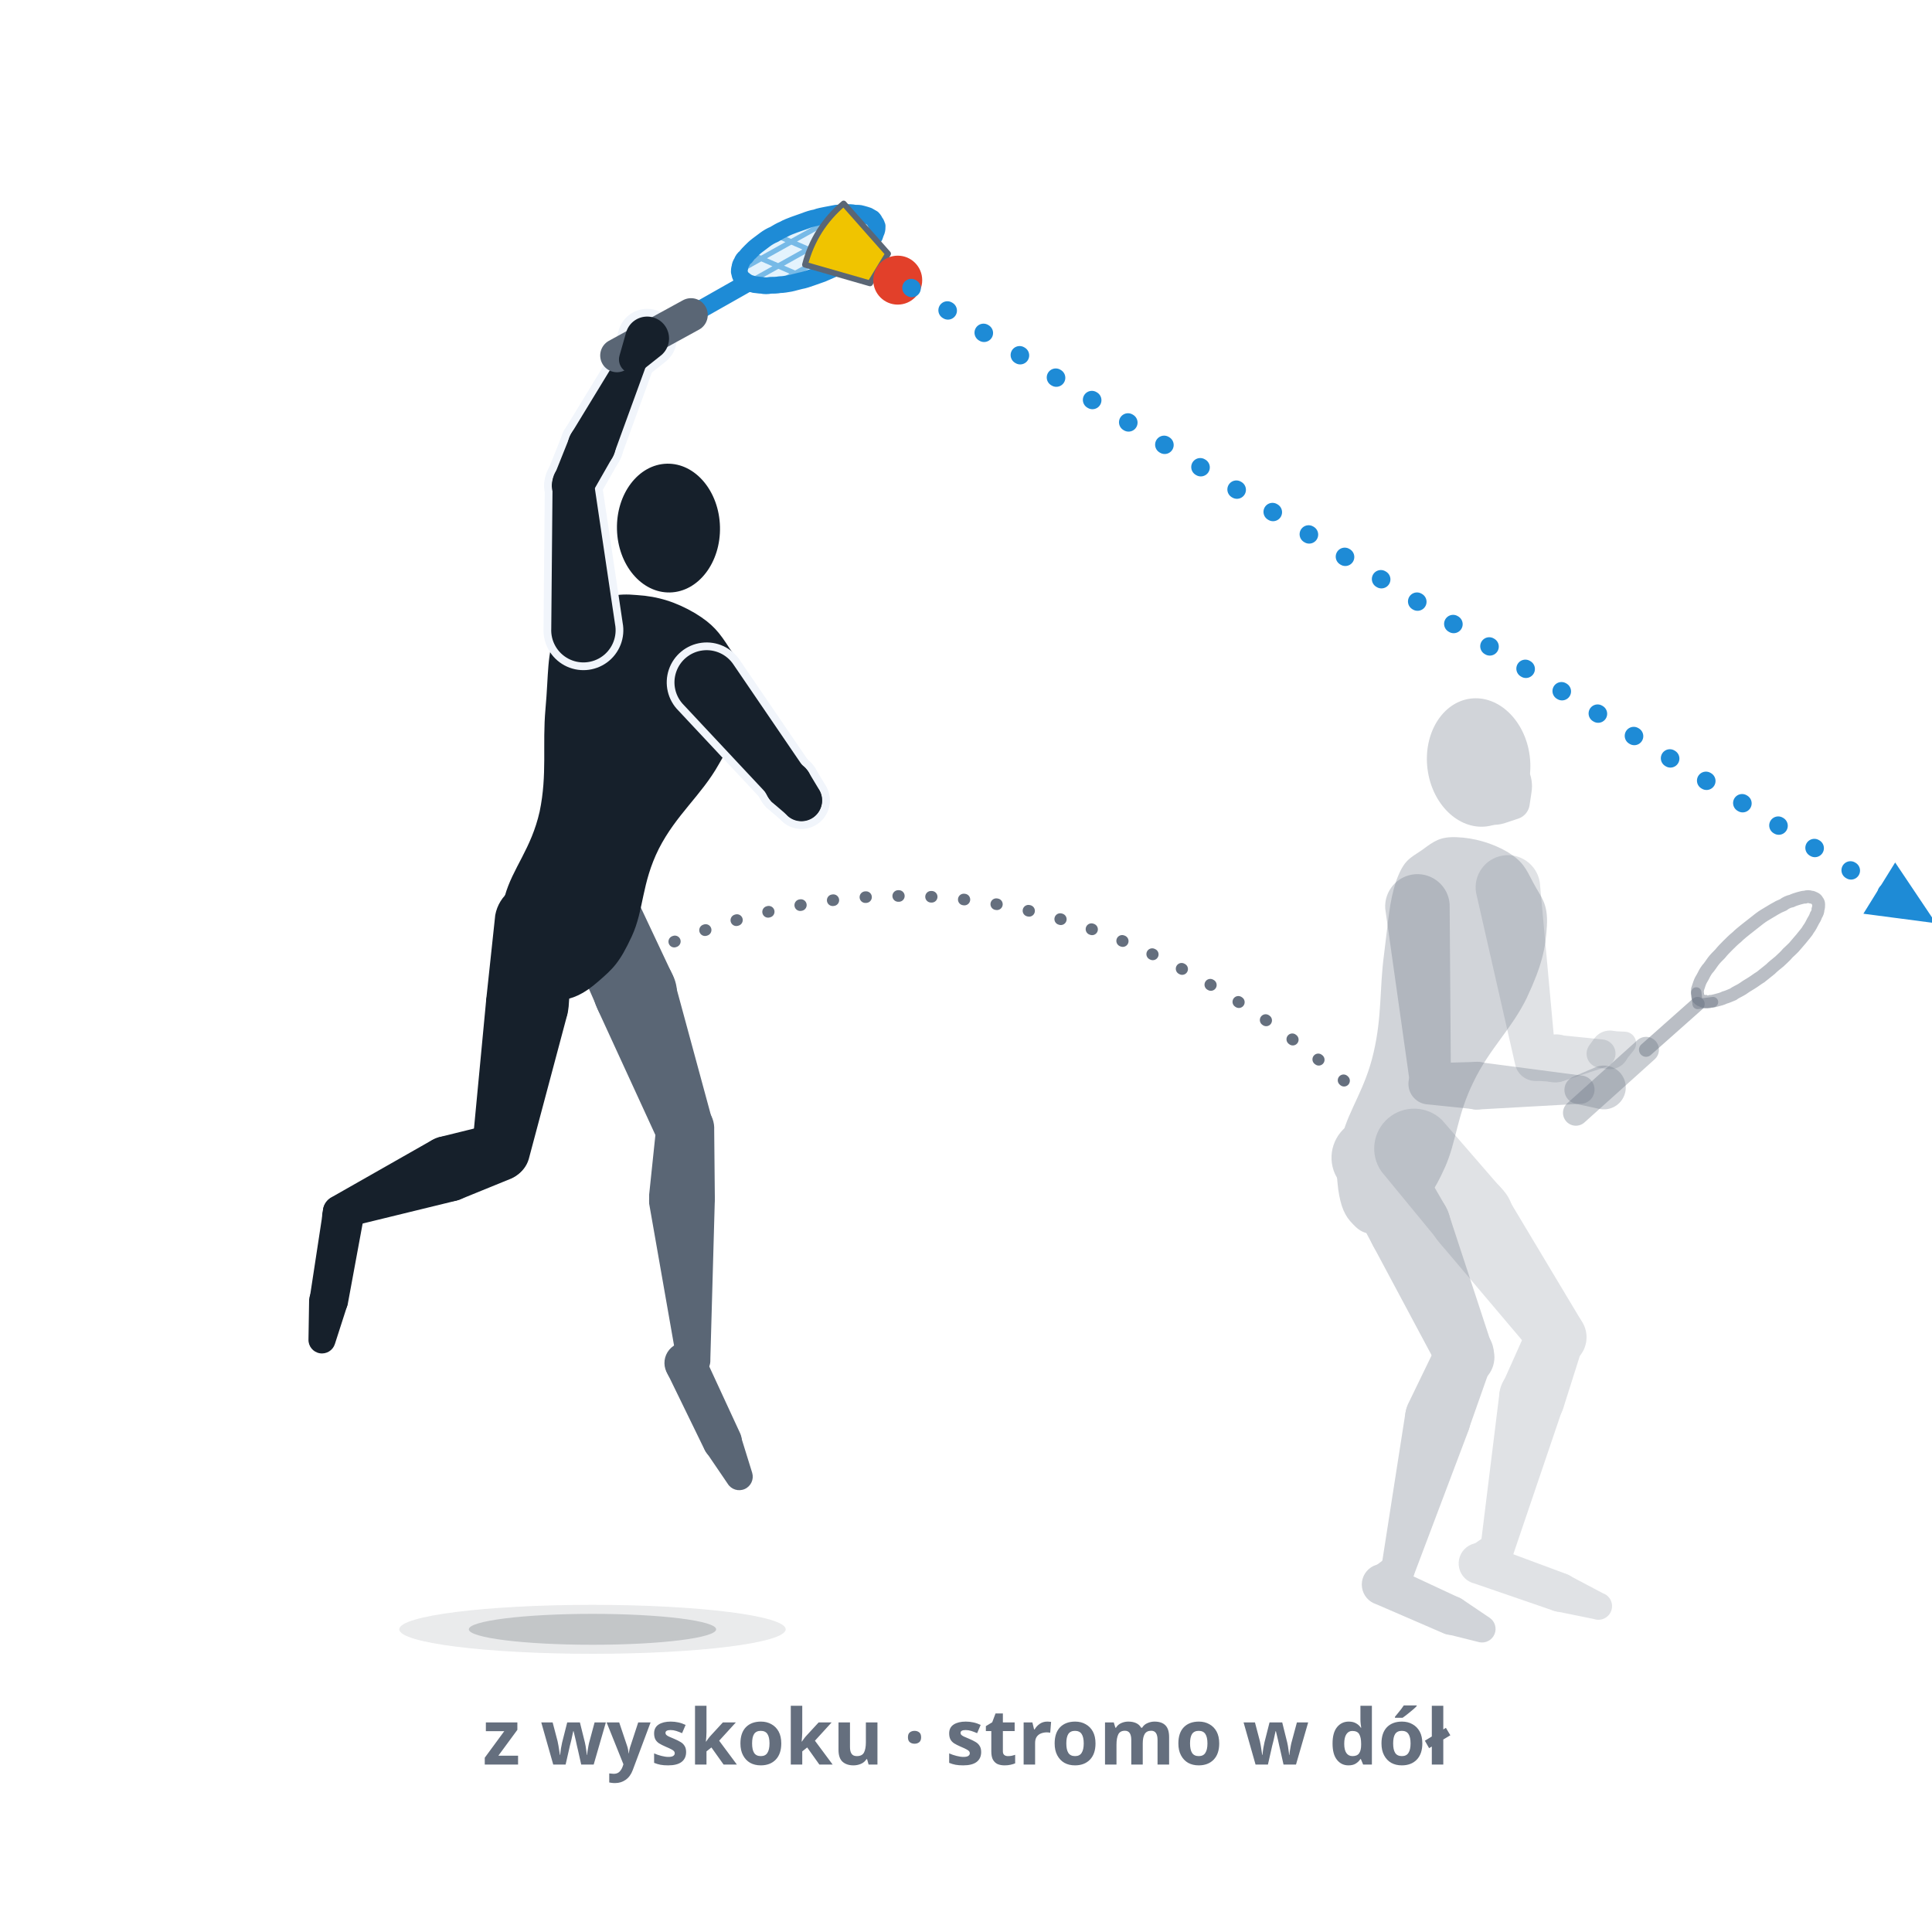
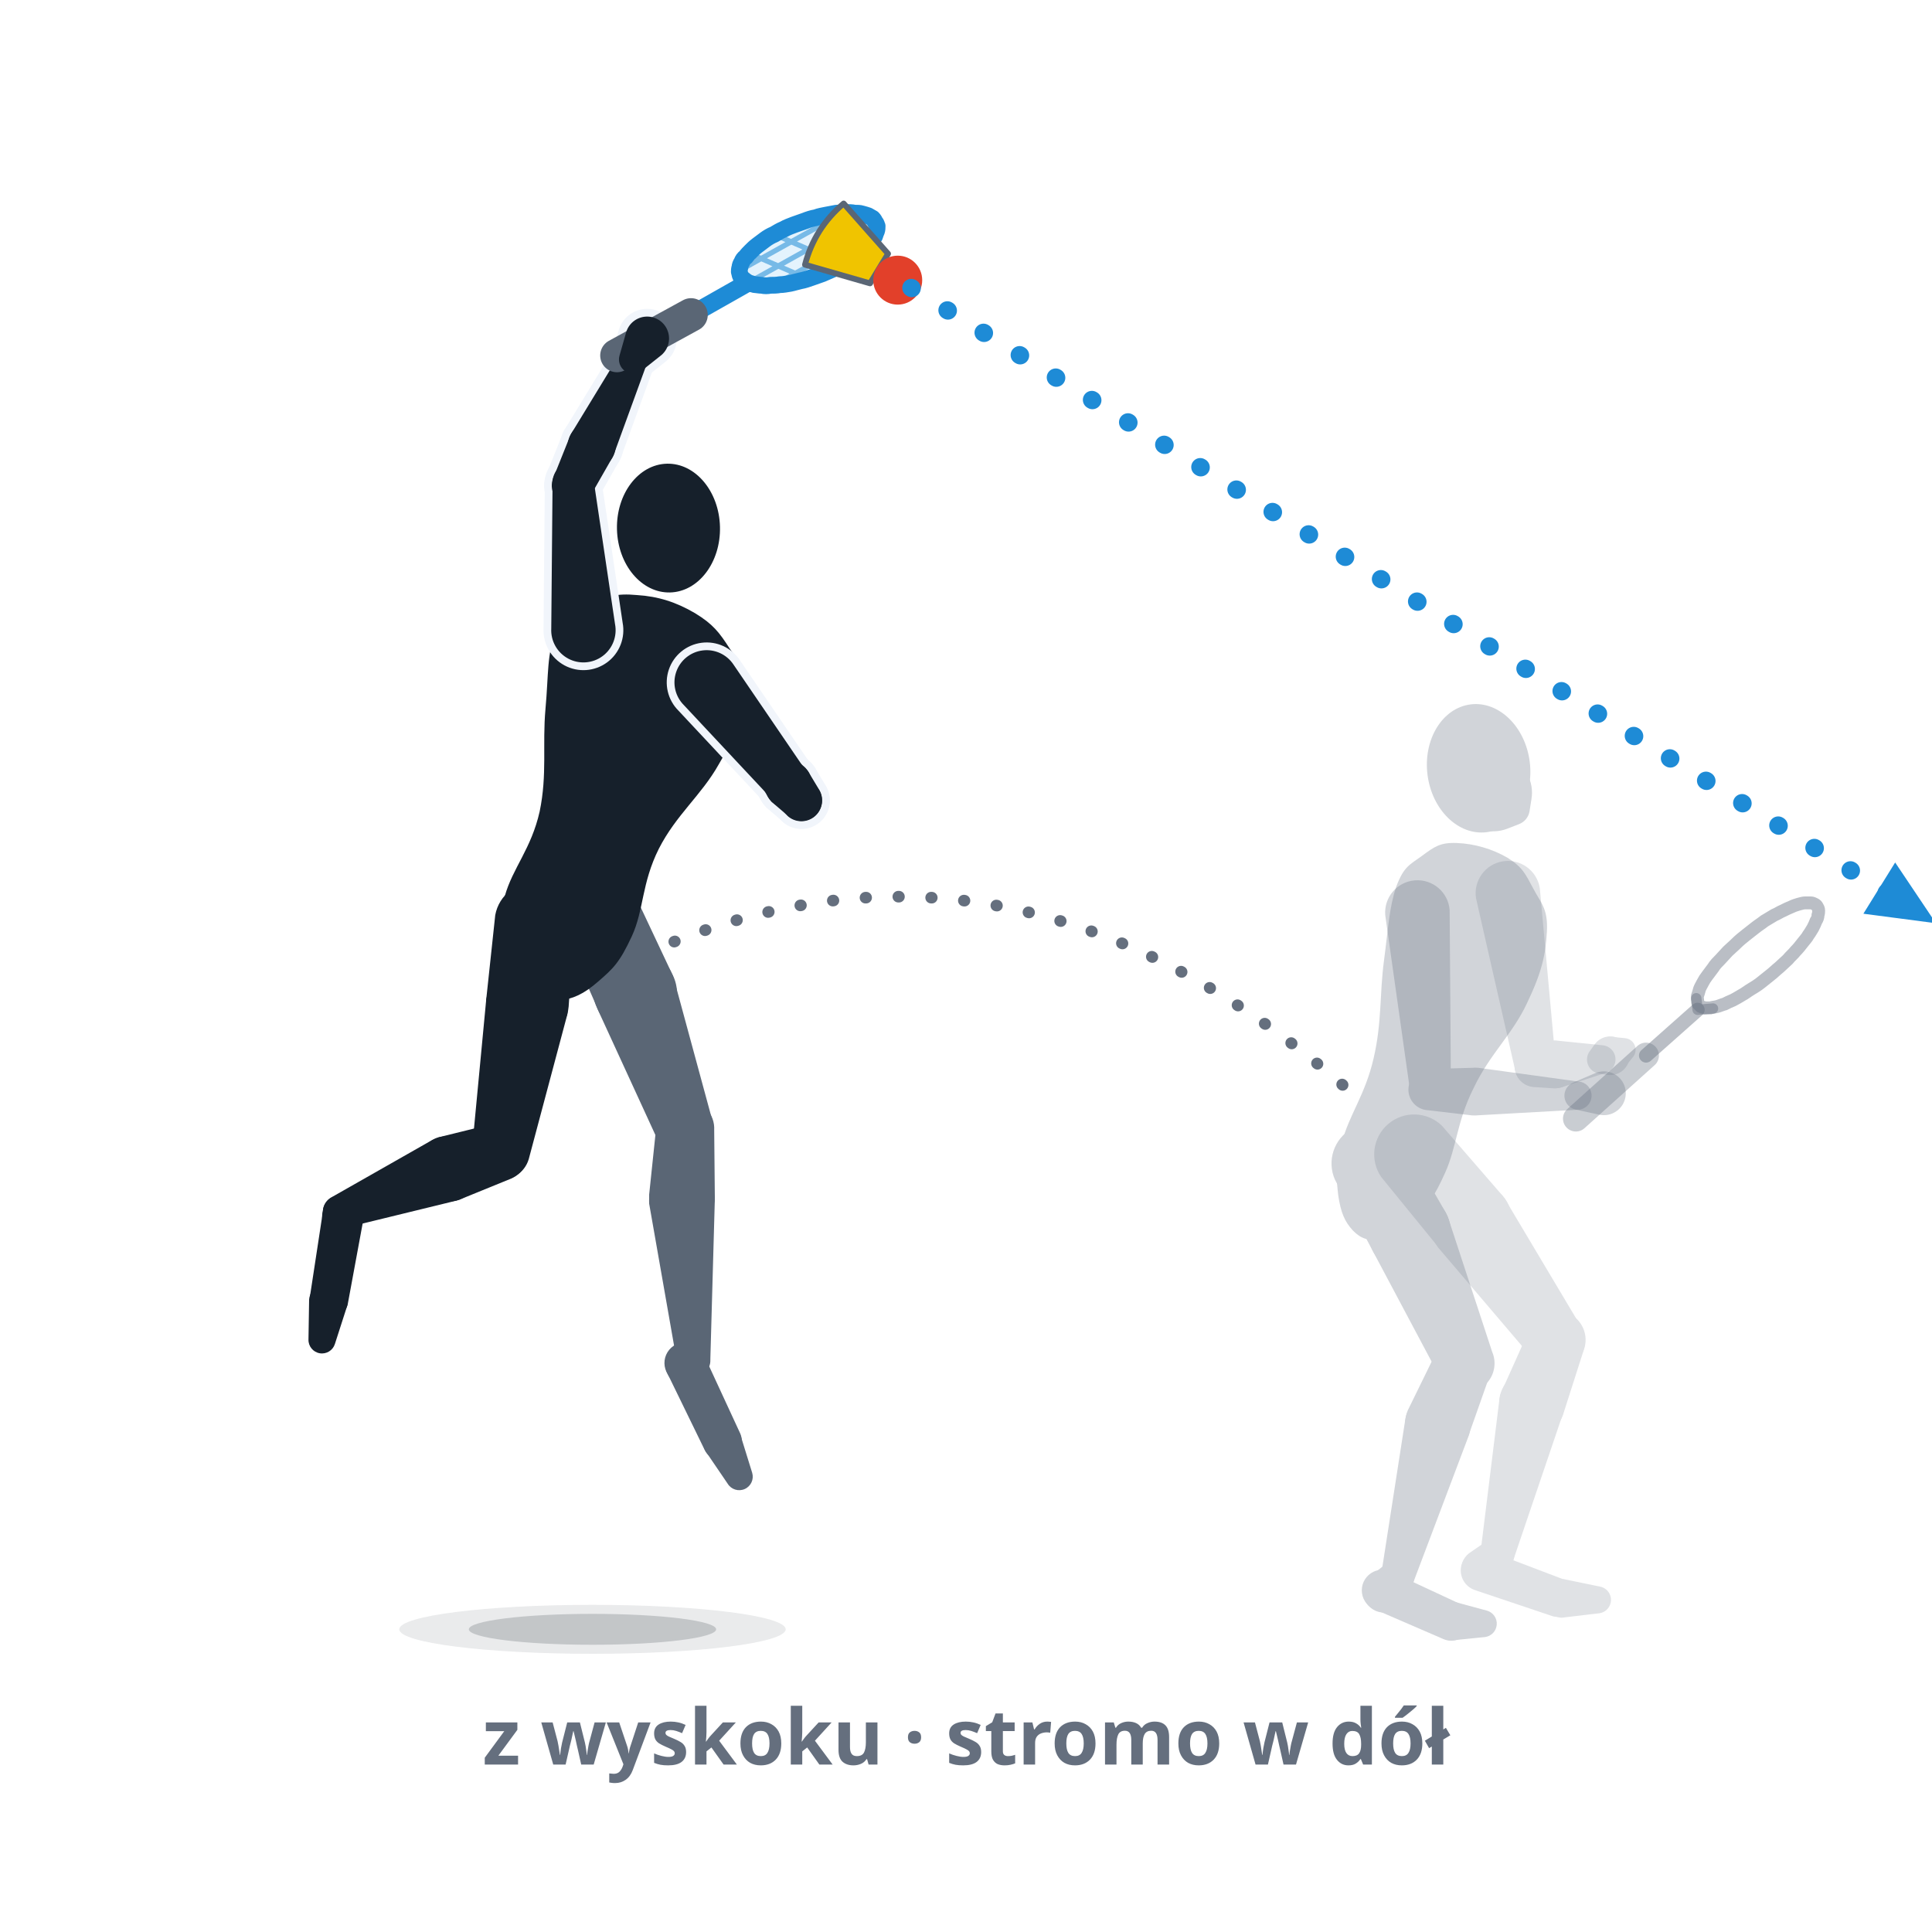
<svg xmlns="http://www.w3.org/2000/svg" viewBox="0 0 300 300" role="img" data-quelle="figuren" aria-label="Smecz z wyskoku: gracz trafia w najwyższym punkcie wyskoku, nogi w nożycach, i bije speedera stromo do przodu w dół. Obok blado miękkie lądowanie na przodostopiu obu stóp, w gotowości do dalszej gry.">
  <style>
    .s-k{fill:var(--tinte,#16202b)}
    .s-f{fill:var(--tinte-2,#5a6675)}
    .s-gk{fill:var(--tinte-3,#656f7e);opacity:.3}
    .s-gf{fill:var(--tinte-3,#656f7e);opacity:.2}
    .s-x{fill:var(--flaeche-2,#f1f5fb);stroke:var(--flaeche-2,#f1f5fb);stroke-width:2.4;stroke-linejoin:round}
    .s-rf{fill:var(--primaer,#38a4f1);opacity:.14}
    .s-rs{fill:none;stroke:var(--primaer-dunkel,#1e8bd6);stroke-width:.8;opacity:.55}
    .s-rr{fill:none;stroke:var(--primaer-dunkel,#1e8bd6);stroke-width:2.6;stroke-linejoin:round}
    .s-rh{fill:none;stroke:var(--primaer-dunkel,#1e8bd6);stroke-width:2.1;stroke-linecap:round;stroke-linejoin:round}
    .s-rsch{fill:none;stroke:var(--primaer-dunkel,#1e8bd6);stroke-width:2.8;stroke-linecap:round}
    .s-rg{fill:none;stroke:var(--tinte-2,#5a6675);stroke-width:5.2;stroke-linecap:round}
    .s-gr{fill:none;stroke:var(--tinte-3,#656f7e);stroke-width:2;opacity:.45}
    .s-gh{fill:none;stroke:var(--tinte-3,#656f7e);stroke-width:1.6;opacity:.45;stroke-linecap:round;stroke-linejoin:round}
    .s-gsch{fill:none;stroke:var(--tinte-3,#656f7e);stroke-width:2.2;opacity:.45;stroke-linecap:round}
    .s-gg{fill:none;stroke:var(--tinte-3,#656f7e);stroke-width:4;opacity:.35;stroke-linecap:round}
    .s-korb{fill:var(--speeder-korb,#f0c400);stroke:var(--tinte-2,#5a6675);stroke-width:.9;stroke-linejoin:round}
    .s-kappe{fill:var(--speeder-kappe,#e2402a)}
    .s-sch{fill:var(--schatten-boden,#16202b2e)}
    .s-schw{fill:var(--schatten-boden,#16202b2e);opacity:.5}
    .s-bahn{fill:none;stroke:var(--primaer-dunkel,#1e8bd6);stroke-width:2.8;stroke-dasharray:.1 6.5;stroke-linecap:round}
    .s-blick{fill:none;stroke:var(--tinte-3,#656f7e);stroke-width:1.8;stroke-dasharray:.1 5;stroke-linecap:round}
    .s-mk{fill:var(--primaer-dunkel,#1e8bd6)}
    .st{fill:var(--tinte-3,#656f7e);font:600 12px/1 system-ui,sans-serif;text-anchor:middle}
  </style>
  <defs>
    <marker id="p020" viewBox="0 0 10 10" markerWidth="4.4" markerHeight="4.4" refX="5" refY="5" orient="auto">
      <path d="M1,1.2 L9.4,5 L1,8.8 Z" class="s-mk" />
    </marker>
  </defs>
  <ellipse class="s-schw" cx="92" cy="253" rx="30" ry="3.8" />
  <ellipse class="s-sch" cx="92" cy="253" rx="19.2" ry="2.4" />
  <g class="s-gf">
-     <path d="M214.5,181.9L223.3,192.6A6.4,6.4 0 1 0 233,184.4L223.9,173.9A6.2,6.2 0 0 0 214.5,181.9Z" />
-     <path d="M223.3,192.7L238.2,210.3A4.5,4.5 0 0 0 245.5,205L233.7,185.3A6.4,6.4 0 1 0 223.3,192.7Z" />
-     <path d="M237.5,205.5L233.2,215.1A5.1,5.1 0 1 0 242.7,218.8L245.9,208.7A4.5,4.5 0 0 0 237.5,205.5Z" />
-     <path d="M232.8,216.6L229.9,240.1A2.6,2.6 0 0 0 235,241.3L242.6,218.9A5.1,5.1 0 1 0 232.8,216.6Z" />
-     <path d="M231,238.3L228.1,240.3A3.2,3.2 0 1 0 232.6,244.8L234.6,241.9A2.6,2.6 0 0 0 231,238.3Z" />
-     <path d="M229,245.9L241.2,250.1A3,3 0 0 0 243.2,244.4L231.1,239.9A3.2,3.2 0 1 0 229,245.9Z" />
-     <path d="M241.6,250.2L247.5,251.4A2.1,2.1 0 0 0 248.9,247.4L243.6,244.6A3,3 0 1 0 241.6,250.2Z" />
+     <path d="M214.5,182.8L223.3,193.6A6.4,6.4 0 1 0 233,185.3L223.9,174.8A6.2,6.2 0 0 0 214.5,182.8Z" />
+     <path d="M223.3,193.7L238.2,211.2A4.5,4.5 0 0 0 245.5,206L233.7,186.2A6.4,6.4 0 1 0 223.3,193.7Z" />
+     <path d="M237.5,206.4L233.2,216A5.1,5.1 0 1 0 242.7,219.7L245.9,209.7A4.5,4.5 0 0 0 237.5,206.4Z" />
+     <path d="M232.8,217.5L229.9,241A2.6,2.6 0 0 0 235,242.2L242.6,219.8A5.1,5.1 0 1 0 232.8,217.5Z" />
+     <path d="M231,239.2L228.1,241.2A3.2,3.2 0 1 0 232.6,245.7L234.6,242.9A2.6,2.6 0 0 0 231,239.2Z" />
+     <path d="M229,246.9L241.2,251A3,3 0 0 0 243.2,245.4L231.1,240.8A3.2,3.2 0 1 0 229,246.9Z" />
+     <path d="M242.5,251.2L248.4,250.5A2.1,2.1 0 0 0 248.6,246.4L242.8,245.2A3,3 0 1 0 242.5,251.2Z" />
  </g>
  <g class="s-gf">
-     <path d="M229.2,138.6L235.3,165.4A3.2,3.2 0 0 0 241.6,164.4L239.1,137A5,5 0 1 0 229.2,138.6Z" />
-     <path d="M238.3,167.8L241.3,168A3.7,3.7 0 1 0 240.5,160.8L237.6,161.6A3.2,3.2 0 0 0 238.3,167.8Z" />
-     <path d="M242.6,167.9L249.3,165.7A2.2,2.2 0 0 0 248.8,161.4L241.9,160.7A3.7,3.7 0 1 0 242.6,167.9Z" />
+     <path d="M229.2,139.5L235.3,166.3A3.2,3.2 0 0 0 241.6,165.3L239.1,137.9A5,5 0 1 0 229.2,139.5Z" />
+     <path d="M238.3,168.8L241.3,169A3.7,3.7 0 1 0 240.5,161.7L237.6,162.5A3.2,3.2 0 0 0 238.3,168.8Z" />
+     <path d="M242.6,168.8L249.3,166.6A2.2,2.2 0 0 0 248.8,162.3L241.9,161.6A3.7,3.7 0 1 0 242.6,168.8Z" />
  </g>
  <g class="s-gf">
-     <path d="M248.3,165.8L249.6,166A3,3 0 1 0 247.6,161.2L246.8,162.3A2.2,2.2 0 0 0 248.3,165.8Z" />
-     <path d="M252.3,164.8L253.6,163.2A1.8,1.8 0 0 0 252.3,160.2L250.2,160.1A2.9,2.9 0 1 0 252.3,164.8Z" />
+     <path d="M248.3,166.7L249.6,166.9A3,3 0 1 0 247.6,162.2L246.8,163.3A2.2,2.2 0 0 0 248.3,166.7Z" />
+     <path d="M252.3,165.7L253.6,164.1A1.8,1.8 0 0 0 252.3,161.2L250.2,161A2.9,2.9 0 1 0 252.3,165.7Z" />
  </g>
  <g class="s-gk">
-     <path d="M234.1,132.3C236.5,133.8 236.9,134.8 238.1,137.1C239.3,139.4 240.4,140.2 240.2,143.8C240,147.3 239.4,150 237.1,154.9C234.8,159.7 231.3,162.8 228.8,168C226.2,173.3 226.2,177.1 224.4,181.2C222.6,185.2 221.7,186.1 219.7,188.2C217.7,190.2 216.3,191 214.4,191.4C212.5,191.8 211.4,191.5 210.1,190.1C208.8,188.8 208.2,187.4 207.8,184.7C207.5,181.9 207.3,180.7 208.4,176.4C209.5,172.2 212,169.1 213.3,163.4C214.6,157.8 214.2,153.6 214.9,148.3C215.6,142.9 215.7,140.1 216.8,136.8C218,133.5 218.9,133.3 220.8,132C222.7,130.6 223.6,129.9 226.2,130C228.9,130.1 231.7,130.9 234.1,132.3Z" />
-     <path d="M207.3,182.3L213.3,193.6A6.4,6.4 0 1 0 224.5,187.4L218.1,176.3A6.2,6.2 0 0 0 207.3,182.3Z" />
-     <path d="M213.3,193.6L223.4,212.5A4.5,4.5 0 0 0 231.7,209L225,188.6A6.4,6.4 0 1 0 213.3,193.6Z" />
-     <path d="M223.3,208.4L218.6,218.1A5.1,5.1 0 1 0 228,222.1L231.6,211.9A4.5,4.5 0 0 0 223.3,208.4Z" />
-     <path d="M218.2,219.6L214.5,243.3A2.6,2.6 0 0 0 219.5,244.7L228,222.2A5.1,5.1 0 1 0 218.2,219.6Z" />
-     <path d="M215.5,241.7L213,243.6A3.2,3.2 0 1 0 217.7,247.8L219.3,245.1A2.6,2.6 0 0 0 215.5,241.7Z" />
-     <path d="M213.7,249.1L224.1,253.6A3,3 0 0 0 226.6,248.1L216.3,243.3A3.2,3.2 0 1 0 213.7,249.1Z" />
-     <path d="M224.5,253.7L229.7,255A2.1,2.1 0 0 0 231.3,251.2L227,248.3A3,3 0 1 0 224.5,253.7Z" />
+     <path d="M234.1,133.2C236.5,134.7 236.9,135.8 238.1,138C239.3,140.3 240.4,141.1 240.2,144.7C240,148.3 239.4,151 237.1,155.8C234.8,160.7 231.3,163.7 228.8,169C226.2,174.2 226.2,178.1 224.4,182.1C222.6,186.1 221.7,187.1 219.7,189.1C217.7,191.2 216.3,192 214.4,192.4C212.5,192.7 211.4,192.4 210.1,191.1C208.8,189.7 208.2,188.3 207.8,185.6C207.5,182.8 207.3,181.6 208.4,177.3C209.5,173.1 212,170 213.3,164.3C214.6,158.7 214.2,154.5 214.9,149.2C215.6,143.9 215.7,141 216.8,137.7C218,134.5 218.9,134.3 220.8,132.9C222.7,131.5 223.6,130.8 226.2,130.9C228.9,131 231.7,131.8 234.1,133.2Z" />
+     <path d="M207.3,183.2L213.3,194.5A6.4,6.4 0 1 0 224.5,188.3L218.1,177.2A6.2,6.2 0 0 0 207.3,183.2Z" />
+     <path d="M213.3,194.5L223.4,213.5A4.5,4.5 0 0 0 231.7,209.9L225,189.5A6.4,6.4 0 1 0 213.3,194.5Z" />
+     <path d="M223.3,209.4L218.6,219A5.1,5.1 0 1 0 228,223L231.6,212.8A4.5,4.5 0 0 0 223.3,209.4Z" />
+     <path d="M218.2,220.5L214.5,244.3A2.6,2.6 0 0 0 219.5,245.6L228,223.1A5.1,5.1 0 1 0 218.2,220.5Z" />
+     <path d="M215.5,242.6L213,244.6A3.2,3.2 0 1 0 217.7,248.7L219.3,246A2.6,2.6 0 0 0 215.5,242.6Z" />
+     <path d="M213.7,250L224.1,254.5A3,3 0 0 0 226.6,249L216.3,244.2A3.2,3.2 0 1 0 213.7,250Z" />
+     <path d="M225.6,254.7L230.6,254.2A2.1,2.1 0 0 0 230.9,250.1L226.1,248.8A3,3 0 1 0 225.6,254.7Z" />
  </g>
  <g class="s-gk">
-     <ellipse cx="229.6" cy="118.4" rx="8" ry="10" transform="rotate(-7.2 229.6 118.4)" />
-     <path d="M234,127.7L235.8,127.1A2.6,2.6 0 0 0 237.5,125.1L237.8,123.1A6,6 0 1 0 234,127.7Z" />
+     <ellipse cx="229.6" cy="119.3" rx="8" ry="10" transform="rotate(-7.2 229.6 119.3)" />
+     <path d="M234,128.7L235.8,128A2.6,2.6 0 0 0 237.5,126L237.8,124.1A6,6 0 1 0 234,128.7Z" />
  </g>
  <g class="s-gk">
-     <path d="M215.1,141.1L219,168.7A3.2,3.2 0 0 0 225.3,168.2L225.1,140.4A5,5 0 1 0 215.1,141.1Z" />
-     <path d="M221.8,171.5L228.6,172.2A3.7,3.7 0 1 0 228.9,164.9L222,165.1A3.2,3.2 0 0 0 221.8,171.5Z" />
-     <path d="M229.2,172.3L245.3,171.4A2.2,2.2 0 0 0 245.5,167L229.5,164.9A3.7,3.7 0 1 0 229.2,172.3Z" />
+     <path d="M215.1,142.1L219,169.7A3.2,3.2 0 0 0 225.3,169.2L225.1,141.3A5,5 0 1 0 215.1,142.1Z" />
+     <path d="M221.8,172.4L228.6,173.2A3.7,3.7 0 1 0 228.9,165.8L222,166A3.2,3.2 0 0 0 221.8,172.4Z" />
+     <path d="M229.2,173.2L245.3,172.3A2.2,2.2 0 0 0 245.5,168L229.5,165.8A3.7,3.7 0 1 0 229.2,173.2Z" />
  </g>
-   <path class="s-gh" d="M266,155.6L263.6,155.9L263.4,154.1" />
-   <path class="s-gsch" d="M255.6,163L263.6,155.9" />
-   <path class="s-gr" d="M281.8,139.5C281.6,139.4 281.4,139.3 281.2,139.3C280.9,139.2 280.6,139.2 280.3,139.3C280,139.3 279.7,139.4 279.3,139.5C279,139.6 278.6,139.7 278.2,139.9C277.7,140 277.3,140.2 276.9,140.5C276.4,140.7 276,140.9 275.5,141.2C275,141.5 274.5,141.8 274,142.1C273.5,142.4 273,142.8 272.5,143.2C272.1,143.5 271.6,143.9 271.1,144.3C270.6,144.7 270.1,145.1 269.7,145.5C269.2,145.9 268.7,146.4 268.3,146.8C267.9,147.2 267.5,147.6 267.1,148.1C266.7,148.5 266.3,148.9 266,149.3C265.7,149.7 265.4,150.2 265.1,150.5C264.8,150.9 264.6,151.3 264.4,151.7C264.2,152 264,152.4 263.9,152.7C263.8,153 263.7,153.3 263.6,153.6C263.6,153.9 263.5,154.2 263.6,154.4C263.6,154.6 263.6,154.8 263.7,155C263.8,155.1 264,155.3 264.1,155.3C264.3,155.4 264.5,155.5 264.8,155.5C265,155.6 265.3,155.6 265.6,155.5C265.9,155.5 266.2,155.4 266.6,155.3C267,155.2 267.4,155.1 267.8,154.9C268.2,154.8 268.6,154.6 269.1,154.4C269.5,154.1 270,153.9 270.5,153.6C270.9,153.3 271.4,153 271.9,152.7C272.4,152.4 272.9,152 273.4,151.7C273.9,151.3 274.4,150.9 274.9,150.5C275.3,150.1 275.8,149.7 276.3,149.3C276.7,148.9 277.2,148.5 277.6,148C278,147.6 278.5,147.2 278.8,146.8C279.2,146.3 279.6,145.9 279.9,145.5C280.2,145.1 280.6,144.7 280.8,144.3C281.1,143.9 281.3,143.5 281.5,143.1C281.7,142.8 281.9,142.4 282,142.1C282.2,141.8 282.3,141.5 282.3,141.2C282.4,140.9 282.4,140.7 282.4,140.4C282.4,140.2 282.3,140 282.2,139.9C282.1,139.7 282,139.6 281.8,139.5Z" />
-   <path class="s-gg" d="M244.7,172.8L255.6,163" />
+   <path class="s-gh" d="M266,156.6L263.6,156.8L263.4,155" />
+   <path class="s-gsch" d="M255.6,163.9L263.6,156.8" />
+   <path class="s-gr" d="M281.8,140.4C281.6,140.3 281.4,140.2 281.2,140.2C280.9,140.2 280.6,140.2 280.3,140.2C280,140.2 279.7,140.3 279.3,140.4C279,140.5 278.6,140.6 278.2,140.8C277.7,141 277.3,141.2 276.9,141.4C276.4,141.6 276,141.9 275.5,142.1C275,142.4 274.5,142.7 274,143C273.5,143.4 273,143.7 272.5,144.1C272.1,144.4 271.6,144.8 271.1,145.2C270.6,145.6 270.1,146 269.7,146.4C269.2,146.9 268.7,147.3 268.3,147.7C267.9,148.1 267.5,148.6 267.1,149C266.7,149.4 266.3,149.8 266,150.3C265.7,150.7 265.4,151.1 265.1,151.5C264.8,151.9 264.6,152.2 264.4,152.6C264.2,153 264,153.3 263.9,153.6C263.8,154 263.7,154.3 263.6,154.6C263.6,154.8 263.5,155.1 263.6,155.3C263.6,155.5 263.6,155.7 263.7,155.9C263.8,156 264,156.2 264.1,156.3C264.3,156.4 264.5,156.4 264.8,156.5C265,156.5 265.3,156.5 265.6,156.5C265.9,156.4 266.2,156.4 266.6,156.3C267,156.2 267.4,156 267.8,155.9C268.2,155.7 268.6,155.5 269.1,155.3C269.5,155.1 270,154.8 270.5,154.5C270.9,154.3 271.4,153.9 271.9,153.6C272.4,153.3 272.9,153 273.4,152.6C273.9,152.2 274.4,151.8 274.9,151.4C275.3,151.1 275.8,150.6 276.3,150.2C276.7,149.8 277.2,149.4 277.6,149C278,148.5 278.5,148.1 278.8,147.7C279.2,147.3 279.6,146.8 279.9,146.4C280.2,146 280.6,145.6 280.8,145.2C281.1,144.8 281.3,144.4 281.5,144.1C281.7,143.7 281.9,143.3 282,143C282.2,142.7 282.3,142.4 282.3,142.1C282.4,141.8 282.4,141.6 282.4,141.4C282.4,141.1 282.3,141 282.2,140.8C282.1,140.6 282,140.5 281.8,140.4Z" />
+   <path class="s-gg" d="M244.7,173.7L255.6,163.9" />
  <g class="s-gk">
-     <path d="M244.7,171.4L248.4,172.2A3.4,3.4 0 1 0 247.8,165.7L244.3,167.2A2.2,2.2 0 0 0 244.7,171.4Z" />
+     <path d="M244.7,172.3L248.4,173.1A3.4,3.4 0 1 0 247.8,166.6L244.3,168.1A2.2,2.2 0 0 0 244.7,172.3Z" />
  </g>
-   <path class="s-blick" d="M100,148.2 Q 158,122.2 212,170.7" />
+   <path class="s-blick" d="M100,148.2 Q 158,122.2 212,171.6" />
  <g class="s-f">
    <path d="M87.3,144.1L92.7,156.4A6.4,6.4 0 1 0 104.3,151.1L98.6,139A6.2,6.2 0 0 0 87.3,144.1Z" />
    <path d="M92.7,156.5L102.3,177.4A4.5,4.5 0 0 0 110.7,174.3L104.7,152.2A6.4,6.4 0 1 0 92.7,156.5Z" />
    <path d="M101.9,175L100.8,185.5A5.1,5.1 0 1 0 111,186L110.9,175.5A4.5,4.5 0 0 0 101.9,175Z" />
    <path d="M100.8,186.9L105.1,211.4A2.6,2.6 0 0 0 110.3,211.1L111,186.2A5.1,5.1 0 1 0 100.8,186.9Z" />
    <path d="M107,208.5L105.6,208.9A3.2,3.2 0 1 0 109.4,213.4L110,212.2A2.6,2.6 0 0 0 107,208.5Z" />
    <path d="M103.7,213.4L109.4,225.1A3,3 0 0 0 114.9,222.5L109.4,210.6A3.2,3.2 0 1 0 103.7,213.4Z" />
    <path d="M109.6,225.4L113,230.4A2.1,2.1 0 0 0 116.8,228.7L115,222.9A3,3 0 1 0 109.6,225.4Z" />
  </g>
  <g class="s-k">
    <path d="M107.9,95.2C110.7,96.9 111.7,98.2 113.3,100.7C115,103.2 116.4,104.1 116,107.7C115.7,111.3 114.4,113.9 111.6,118.7C108.9,123.5 105,126.5 102.3,131.8C99.6,137.2 100,141.3 98.1,145.4C96.2,149.5 95.2,150.4 92.9,152.4C90.6,154.4 89,155.1 86.7,155.4C84.4,155.6 83,155.2 81.3,153.7C79.6,152.1 78.7,150.6 78.2,147.7C77.6,144.8 77.3,143.5 78.4,139.1C79.6,134.8 82.5,131.8 83.8,126C85,120.2 84.2,115.7 84.7,110.1C85.2,104.6 84.9,101.5 86.3,98.3C87.7,95 89.1,94.9 91.6,93.8C94.2,92.6 95.7,92.1 98.9,92.4C102.2,92.6 105,93.5 107.9,95.2Z" />
    <path d="M76.9,142.1L75.5,155.2A6.4,6.4 0 1 0 88.3,156.3L89.2,143.2A6.2,6.2 0 0 0 76.9,142.1Z" />
    <path d="M75.5,155.2L73.3,178.4A4.5,4.5 0 0 0 82.1,180L88.1,157.5A6.4,6.4 0 1 0 75.5,155.2Z" />
    <path d="M76.6,174.5L68.1,176.6A5.1,5.1 0 1 0 71.3,186.3L79.4,183A4.5,4.5 0 0 0 76.6,174.5Z" />
    <path d="M66.8,177.2L51.5,185.9A2.6,2.6 0 0 0 53.4,190.7L70.6,186.5A5.1,5.1 0 1 0 66.8,177.2Z" />
    <path d="M50.2,187.6L50.1,188.2A3.2,3.2 0 1 0 53.9,185.8L53.3,185.7A2.6,2.6 0 0 0 50.2,187.6Z" />
    <path d="M50.1,188.4L48.1,201.5A3,3 0 0 0 54,202.5L56.4,189.5A3.2,3.2 0 1 0 50.1,188.4Z" />
    <path d="M48,201.8L47.9,208A2.1,2.1 0 0 0 52,208.7L53.9,202.8A3,3 0 1 0 48,201.8Z" />
  </g>
  <g class="s-k">
    <ellipse cx="103.8" cy="82" rx="8" ry="10" transform="rotate(-1.4 103.8 82)" />
    <path d="M99,84.7a6,6 0 1 0 12,0a6,6 0 1 0 -12,0Z" />
  </g>
  <g class="s-x">
    <path d="M106.2,109.5L122.3,126.7A3.2,3.2 0 0 0 127.2,122.7L113.9,103.2A5,5 0 1 0 106.2,109.5Z" />
    <path d="M127.3,122.8L125.5,119.8A3.7,3.7 0 1 0 119.8,124.5L122.5,126.8A3.2,3.2 0 0 0 127.3,122.8Z" />
    <path d="M124.7,118.9L118.5,113.6A2.2,2.2 0 0 0 115.1,116.4L119.1,123.5A3.7,3.7 0 1 0 124.7,118.9Z" />
    <path d="M119.2,115.2L119.1,113.5A3.4,3.4 0 1 0 114.9,117L116.5,117.4A2.2,2.2 0 0 0 119.2,115.2Z" />
  </g>
  <g class="s-k">
    <path d="M106.2,109.5L122.3,126.7A3.2,3.2 0 0 0 127.2,122.7L113.9,103.2A5,5 0 1 0 106.2,109.5Z" />
    <path d="M127.3,122.8L125.5,119.8A3.7,3.7 0 1 0 119.8,124.5L122.5,126.8A3.2,3.2 0 0 0 127.3,122.8Z" />
    <path d="M124.7,118.9L118.5,113.6A2.2,2.2 0 0 0 115.1,116.4L119.1,123.5A3.7,3.7 0 1 0 124.7,118.9Z" />
  </g>
  <g class="s-k">
    <path d="M119.2,115.2L119.1,113.5A3.4,3.4 0 1 0 114.9,117L116.5,117.4A2.2,2.2 0 0 0 119.2,115.2Z" />
  </g>
  <g class="s-x">
    <path d="M95.5,96.9L92.2,74.7A3.2,3.2 0 0 0 85.8,75.2L85.6,97.6A5,5 0 1 0 95.5,96.9Z" />
    <path d="M91.8,76.8L95,71.2A3.7,3.7 0 1 0 88.4,68L86,74A3.2,3.2 0 0 0 91.8,76.8Z" />
    <path d="M95.3,70.6L100.4,56.6A2.2,2.2 0 0 0 96.4,54.7L88.6,67.5A3.7,3.7 0 1 0 95.3,70.6Z" />
    <path d="M99.6,57.6L102.5,55.3A3.4,3.4 0 1 0 97.2,51.7L96.2,55.2A2.2,2.2 0 0 0 99.6,57.6Z" />
  </g>
  <g class="s-k">
    <path d="M95.5,96.9L92.2,74.7A3.2,3.2 0 0 0 85.8,75.2L85.6,97.6A5,5 0 1 0 95.5,96.9Z" />
    <path d="M91.8,76.8L95,71.2A3.7,3.7 0 1 0 88.4,68L86,74A3.2,3.2 0 0 0 91.8,76.8Z" />
    <path d="M95.3,70.6L100.4,56.6A2.2,2.2 0 0 0 96.4,54.7L88.6,67.5A3.7,3.7 0 1 0 95.3,70.6Z" />
  </g>
  <path class="s-rf" d="M134.8,33.5C134.5,33.4 134.2,33.3 133.8,33.2C133.5,33.1 133.1,33.1 132.7,33.1C132.3,33 131.8,33 131.3,33C130.9,33 130.4,33.1 129.9,33.1C129.4,33.2 128.8,33.3 128.3,33.4C127.8,33.5 127.2,33.6 126.7,33.8C126.1,33.9 125.5,34.1 125,34.3C124.4,34.5 123.9,34.7 123.3,34.9C122.8,35.1 122.2,35.3 121.7,35.6C121.2,35.8 120.7,36.1 120.2,36.4C119.7,36.6 119.2,36.9 118.8,37.2C118.4,37.5 118,37.8 117.6,38.1C117.2,38.4 116.9,38.7 116.6,39C116.3,39.3 116,39.6 115.8,39.9C115.5,40.1 115.3,40.4 115.2,40.7C115,41 114.9,41.3 114.9,41.5C114.8,41.8 114.8,42 114.8,42.2C114.9,42.5 114.9,42.7 115,42.9C115.2,43.1 115.3,43.3 115.5,43.4C115.7,43.6 115.9,43.7 116.2,43.9C116.5,44 116.8,44.1 117.2,44.2C117.5,44.2 117.9,44.3 118.3,44.3C118.7,44.4 119.2,44.4 119.6,44.3C120.1,44.3 120.6,44.3 121.1,44.2C121.6,44.2 122.1,44.1 122.7,44C123.2,43.9 123.8,43.7 124.3,43.6C124.9,43.5 125.4,43.3 126,43.1C126.6,42.9 127.1,42.7 127.7,42.5C128.2,42.3 128.8,42 129.3,41.8C129.8,41.5 130.3,41.3 130.8,41C131.3,40.7 131.7,40.5 132.2,40.2C132.6,39.9 133,39.6 133.4,39.3C133.8,39 134.1,38.7 134.4,38.4C134.7,38.1 135,37.8 135.2,37.5C135.5,37.2 135.6,36.9 135.8,36.7C135.9,36.4 136,36.1 136.1,35.9C136.2,35.6 136.2,35.4 136.2,35.1C136.1,34.9 136.1,34.7 135.9,34.5C135.8,34.3 135.7,34.1 135.5,33.9C135.3,33.8 135,33.6 134.8,33.5Z" />
  <path class="s-rs" d="M120.7,44L135.6,35.7M116.9,43.5L134.1,33.9M115.4,41.7L130.3,33.4M125,43.1L116.7,39.5M130.3,40.8L120.7,36.6M134.3,37.9L125.9,34.3" />
  <path class="s-rh" d="M118.9,44.5L115.6,44.2L114.7,42.6" />
  <path class="s-rsch" d="M107.3,48.9L115.6,44.2" />
  <path class="s-rr" d="M134.8,33.5C134.5,33.4 134.2,33.3 133.8,33.2C133.5,33.1 133.1,33.1 132.7,33.1C132.3,33 131.8,33 131.3,33C130.9,33 130.4,33.1 129.9,33.1C129.4,33.2 128.8,33.3 128.3,33.4C127.8,33.5 127.2,33.6 126.7,33.8C126.1,33.9 125.5,34.1 125,34.3C124.4,34.5 123.9,34.7 123.3,34.9C122.8,35.1 122.2,35.3 121.7,35.6C121.2,35.8 120.7,36.1 120.2,36.4C119.7,36.6 119.2,36.9 118.8,37.2C118.4,37.5 118,37.8 117.6,38.1C117.2,38.4 116.9,38.7 116.6,39C116.3,39.3 116,39.6 115.8,39.9C115.5,40.1 115.3,40.4 115.2,40.7C115,41 114.9,41.3 114.9,41.5C114.8,41.8 114.8,42 114.8,42.2C114.9,42.5 114.9,42.7 115,42.9C115.2,43.1 115.3,43.3 115.5,43.4C115.7,43.6 115.9,43.7 116.2,43.9C116.5,44 116.8,44.1 117.2,44.2C117.5,44.2 117.9,44.3 118.3,44.3C118.7,44.4 119.2,44.4 119.6,44.3C120.1,44.3 120.6,44.3 121.1,44.2C121.6,44.2 122.1,44.1 122.7,44C123.2,43.9 123.8,43.7 124.3,43.6C124.9,43.5 125.4,43.3 126,43.1C126.6,42.9 127.1,42.7 127.7,42.5C128.2,42.3 128.8,42 129.3,41.8C129.8,41.5 130.3,41.3 130.8,41C131.3,40.7 131.7,40.5 132.2,40.2C132.6,39.9 133,39.6 133.4,39.3C133.8,39 134.1,38.7 134.4,38.4C134.7,38.1 135,37.8 135.2,37.5C135.5,37.2 135.6,36.9 135.8,36.7C135.9,36.4 136,36.1 136.1,35.9C136.2,35.6 136.2,35.4 136.2,35.1C136.1,34.9 136.1,34.7 135.9,34.5C135.8,34.3 135.7,34.1 135.5,33.9C135.3,33.8 135,33.6 134.8,33.5Z" />
  <path class="s-rg" d="M95.8,55.2L107.3,48.9" />
  <g class="s-k">
    <path d="M99.6,57.6L102.5,55.3A3.4,3.4 0 1 0 97.2,51.7L96.2,55.2A2.2,2.2 0 0 0 99.6,57.6Z" />
  </g>
  <path class="s-korb" d="M135.1,44L125,41.1Q126.5,35.4 131,31.6L137.9,39.4Z" />
  <path class="s-kappe" d="M135.6,43.5a3.8,3.8 0 1 0 7.6,0a3.8,3.8 0 1 0 -7.6,0Z" />
  <path class="s-bahn" d="M141.5,44.7 L296,140.5" marker-end="url(#p020)" />
  <text class="st" x="150" y="274">z wyskoku · stromo w dół</text>
</svg>
